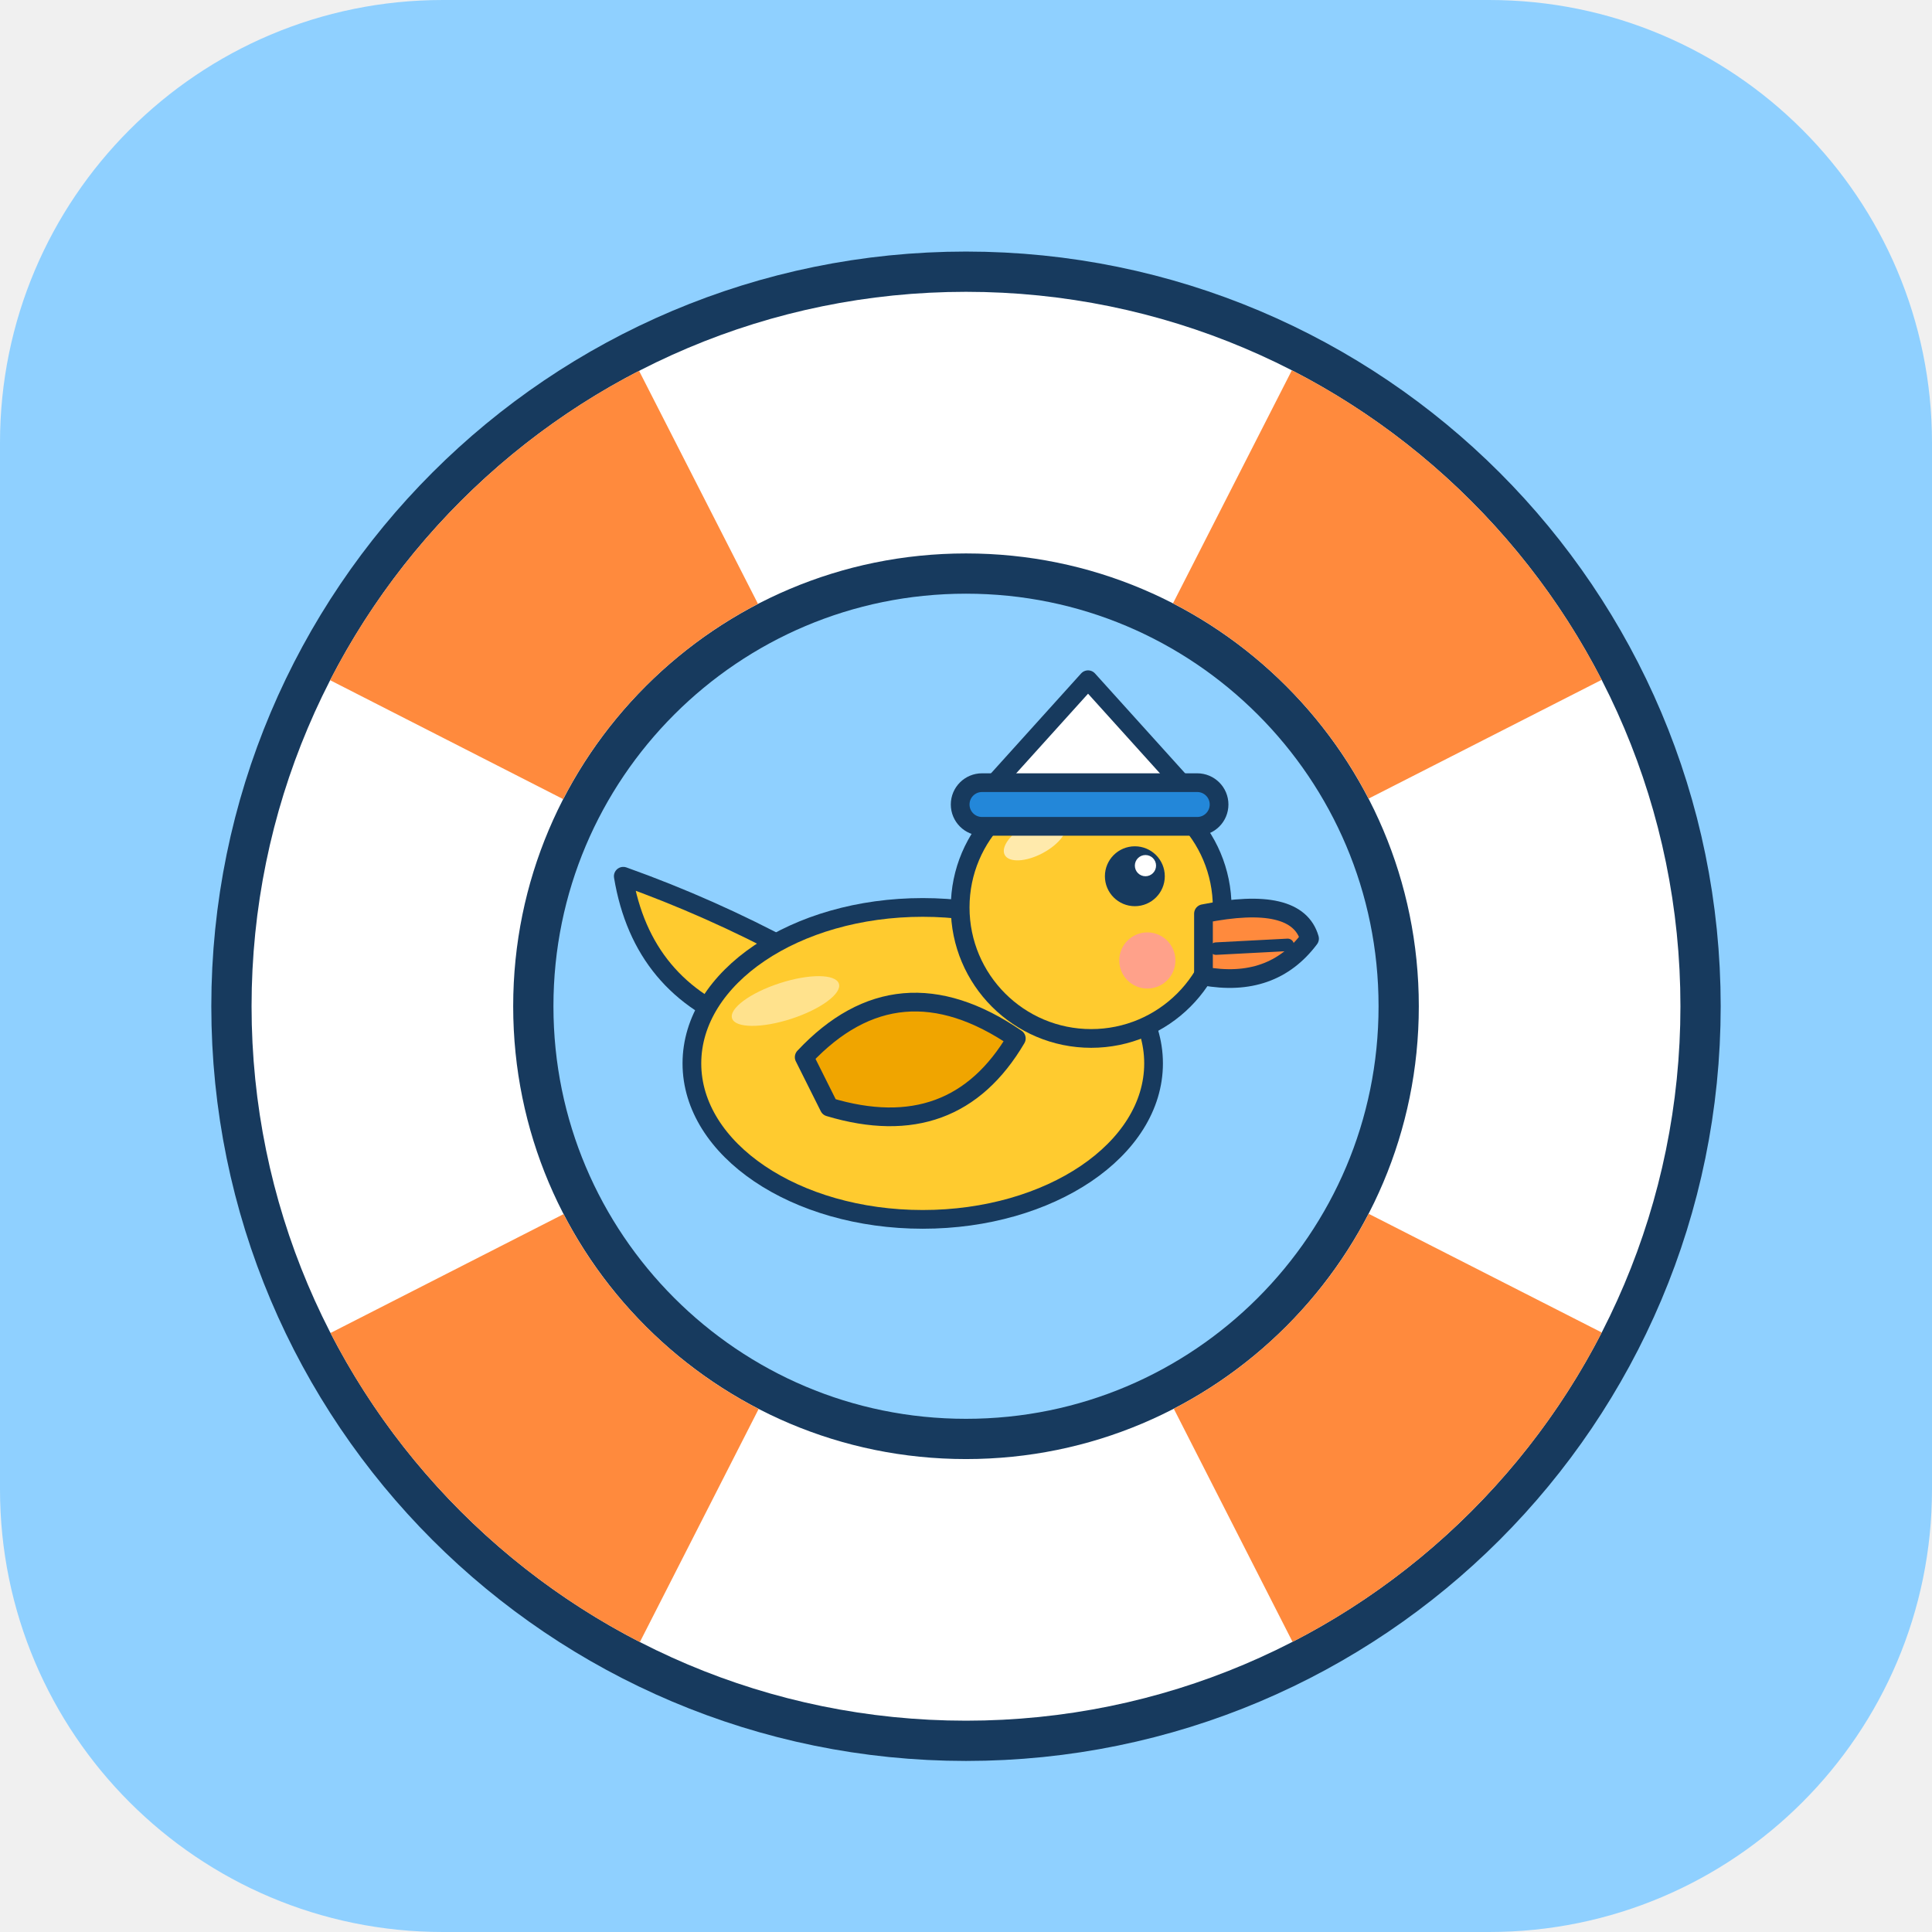
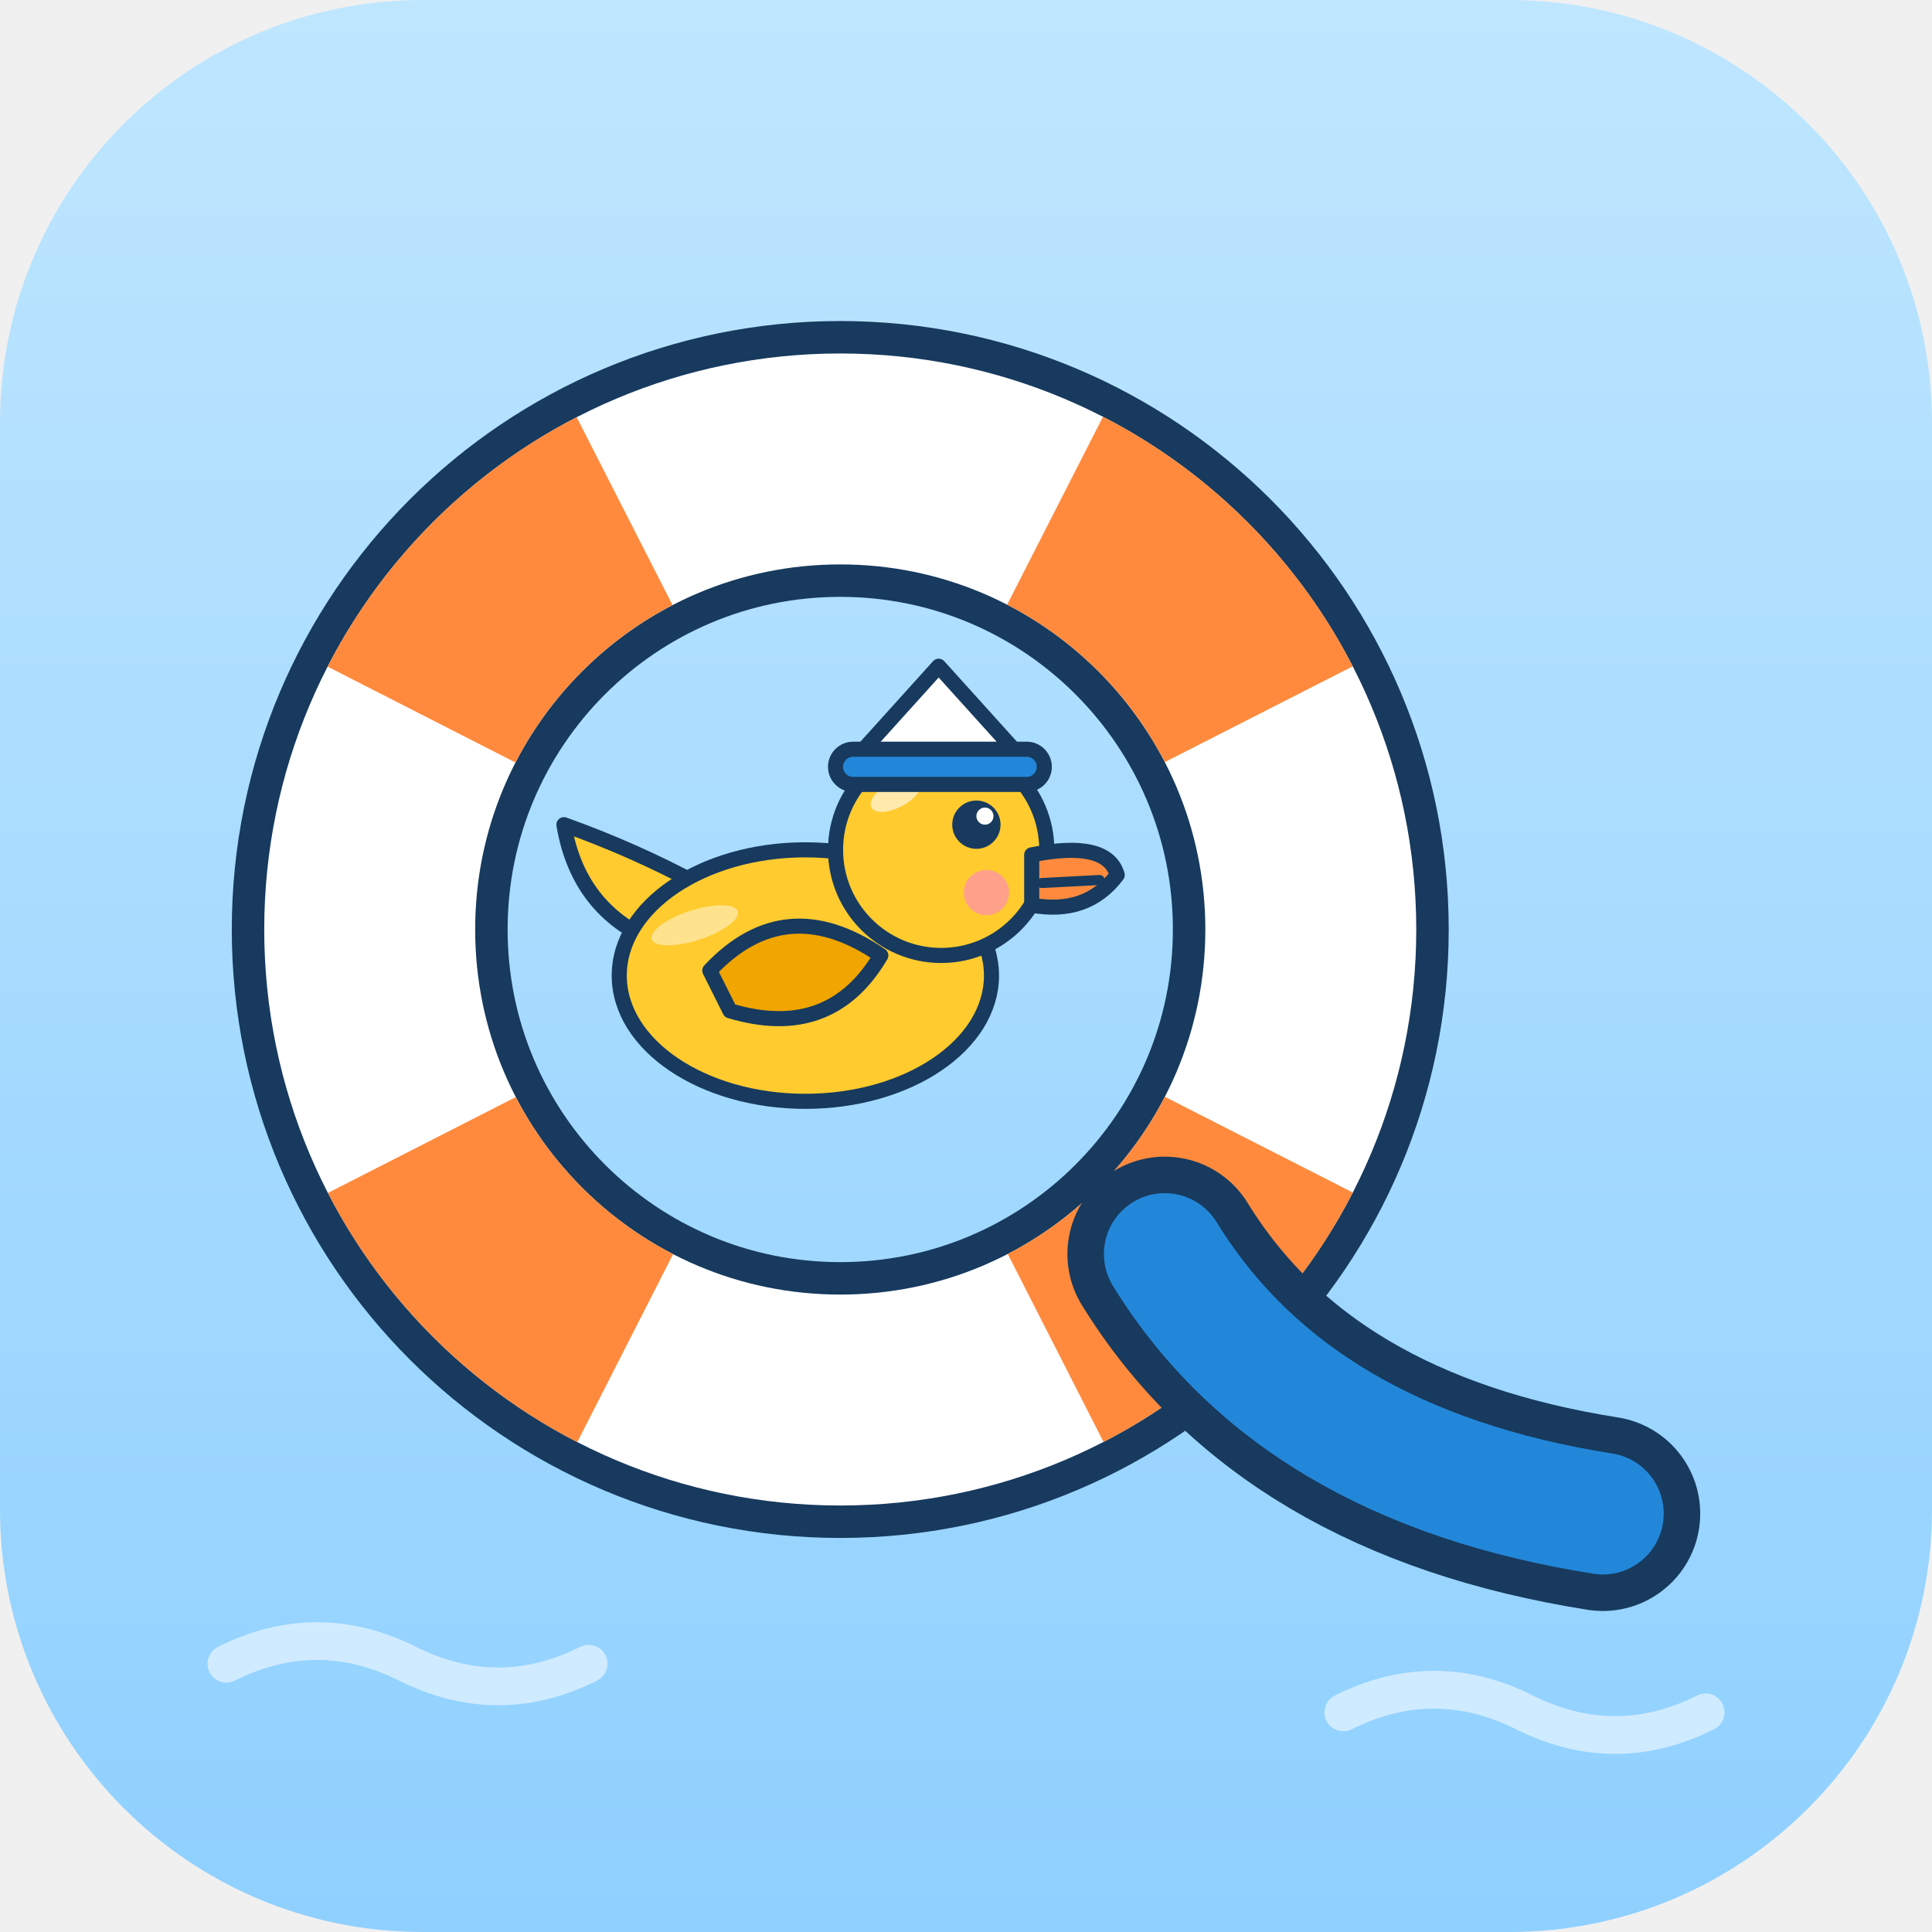
- <svg xmlns="http://www.w3.org/2000/svg" viewBox="0 0 192 192" role="img" aria-label="Quackers">
-   <rect width="192" height="192" rx="44" fill="#8FD0FF" />
-   <g class="logo-duck">
-     <g transform="translate(57.6 66) scale(.62)">
-       <path d="M27 58 Q10 52 7 34 Q21 39 34 46 Z" fill="#FFCB2F" stroke="#173A5E" stroke-width="3" stroke-linejoin="round" stroke-linecap="round" />
-       <ellipse cx="55" cy="64" rx="37" ry="25" fill="#FFCB2F" stroke="#173A5E" stroke-width="3" stroke-linejoin="round" stroke-linecap="round" />
-       <path d="M36 63 Q51 47 70 60 Q60 77 40 71 Z" fill="#F0A500" stroke="#173A5E" stroke-width="3" stroke-linejoin="round" stroke-linecap="round" />
-       <circle cx="82" cy="39" r="21" fill="#FFCB2F" stroke="#173A5E" stroke-width="3" stroke-linejoin="round" stroke-linecap="round" />
-       <ellipse cx="73" cy="28" rx="5.5" ry="2.6" fill="#fff" opacity=".6" transform="rotate(-28 73 28)" />
-       <ellipse cx="33" cy="54" rx="9" ry="3" fill="#fff" opacity=".45" transform="rotate(-18 33 54)" />
-       <path d="M100 40 Q115 37 117 44 Q111 52 100 50 Z" fill="#FF8A3D" stroke="#173A5E" stroke-width="3" stroke-linejoin="round" stroke-linecap="round" />
-       <path d="M102 45.6 L113.5 45" fill="none" stroke="#173A5E" stroke-width="2" stroke-linecap="round" />
-       <circle cx="91" cy="47.5" r="4.5" fill="#FF8FB1" opacity=".7" />
-       <circle cx="89" cy="34" r="4.8" fill="#173A5E" />
-       <circle cx="90.7" cy="32.3" r="1.7" fill="#fff" />
-       <path d="M63 23 L81.5 2.5 L100 23 Z" fill="#fff" stroke="#173A5E" stroke-width="3" stroke-linejoin="round" stroke-linecap="round" />
-       <rect x="61" y="19" width="41.5" height="7" rx="3.5" fill="#2387D9" stroke="#173A5E" stroke-width="3" stroke-linejoin="round" stroke-linecap="round" />
+ <svg xmlns="http://www.w3.org/2000/svg" viewBox="0 0 512 512">
+   <defs>
+     <linearGradient id="sky" x1="0" y1="0" x2="0" y2="1">
+       <stop offset="0" stop-color="#BFE6FF" />
+       <stop offset="1" stop-color="#8FD0FF" />
+     </linearGradient>
+   </defs>
+   <rect width="512" height="512" rx="112" fill="url(#sky)" />
+   <g fill="none" stroke="#fff" stroke-width="10" stroke-linecap="round" opacity=".55">
+     <path d="M60 440.9 q24 -12 48 0 t48 0" />
+     <path d="M356 453.8 q24 -12 48 0 t48 0" />
+   </g>
+   <g transform="translate(256 256) scale(2.15) translate(-111.5 -104.5)">
+     <g class="logo-duck">
+       <g transform="translate(57.6 66) scale(.62)">
+         <path d="M27 58 Q10 52 7 34 Q21 39 34 46 Z" fill="#FFCB2F" stroke="#173A5E" stroke-width="3" stroke-linejoin="round" stroke-linecap="round" />
+         <ellipse cx="55" cy="64" rx="37" ry="25" fill="#FFCB2F" stroke="#173A5E" stroke-width="3" stroke-linejoin="round" stroke-linecap="round" />
+         <path d="M36 63 Q51 47 70 60 Q60 77 40 71 Z" fill="#F0A500" stroke="#173A5E" stroke-width="3" stroke-linejoin="round" stroke-linecap="round" />
+         <circle cx="82" cy="39" r="21" fill="#FFCB2F" stroke="#173A5E" stroke-width="3" stroke-linejoin="round" stroke-linecap="round" />
+         <ellipse cx="73" cy="28" rx="5.5" ry="2.6" fill="#fff" opacity=".6" transform="rotate(-28 73 28)" />
+         <ellipse cx="33" cy="54" rx="9" ry="3" fill="#fff" opacity=".45" transform="rotate(-18 33 54)" />
+         <path d="M100 40 Q115 37 117 44 Q111 52 100 50 Z" fill="#FF8A3D" stroke="#173A5E" stroke-width="3" stroke-linejoin="round" stroke-linecap="round" />
+         <path d="M102 45.6 L113.5 45" fill="none" stroke="#173A5E" stroke-width="2" stroke-linecap="round" />
+         <circle cx="91" cy="47.5" r="4.5" fill="#FF8FB1" opacity=".7" />
+         <circle cx="89" cy="34" r="4.8" fill="#173A5E" />
+         <circle cx="90.7" cy="32.3" r="1.7" fill="#fff" />
+         <path d="M63 23 L81.5 2.5 L100 23 Z" fill="#fff" stroke="#173A5E" stroke-width="3" stroke-linejoin="round" stroke-linecap="round" />
+         <rect x="61" y="19" width="41.5" height="7" rx="3.5" fill="#2387D9" stroke="#173A5E" stroke-width="3" stroke-linejoin="round" stroke-linecap="round" />
+       </g>
    </g>
+     <circle cx="96" cy="100" r="58" fill="none" stroke="#173A5E" stroke-width="34" />
+     <circle cx="96" cy="100" r="58" fill="none" stroke="#fff" stroke-width="26" />
+     <circle cx="96" cy="100" r="58" fill="none" stroke="#FF8A3D" stroke-width="26" stroke-dasharray="36 55.1" stroke-dashoffset="18" transform="rotate(-45 96 100)" />
+     <path d="M136 140 Q152 166 190 172" fill="none" stroke="#173A5E" stroke-width="24" stroke-linecap="round" />
+     <path d="M136 140 Q152 166 190 172" fill="none" stroke="#2387D9" stroke-width="15" stroke-linecap="round" />
  </g>
-   <circle cx="96" cy="100" r="58" fill="none" stroke="#173A5E" stroke-width="34" />
-   <circle cx="96" cy="100" r="58" fill="none" stroke="#fff" stroke-width="26" />
-   <circle cx="96" cy="100" r="58" fill="none" stroke="#FF8A3D" stroke-width="26" stroke-dasharray="36 55.1" stroke-dashoffset="18" transform="rotate(-45 96 100)" />
</svg>
